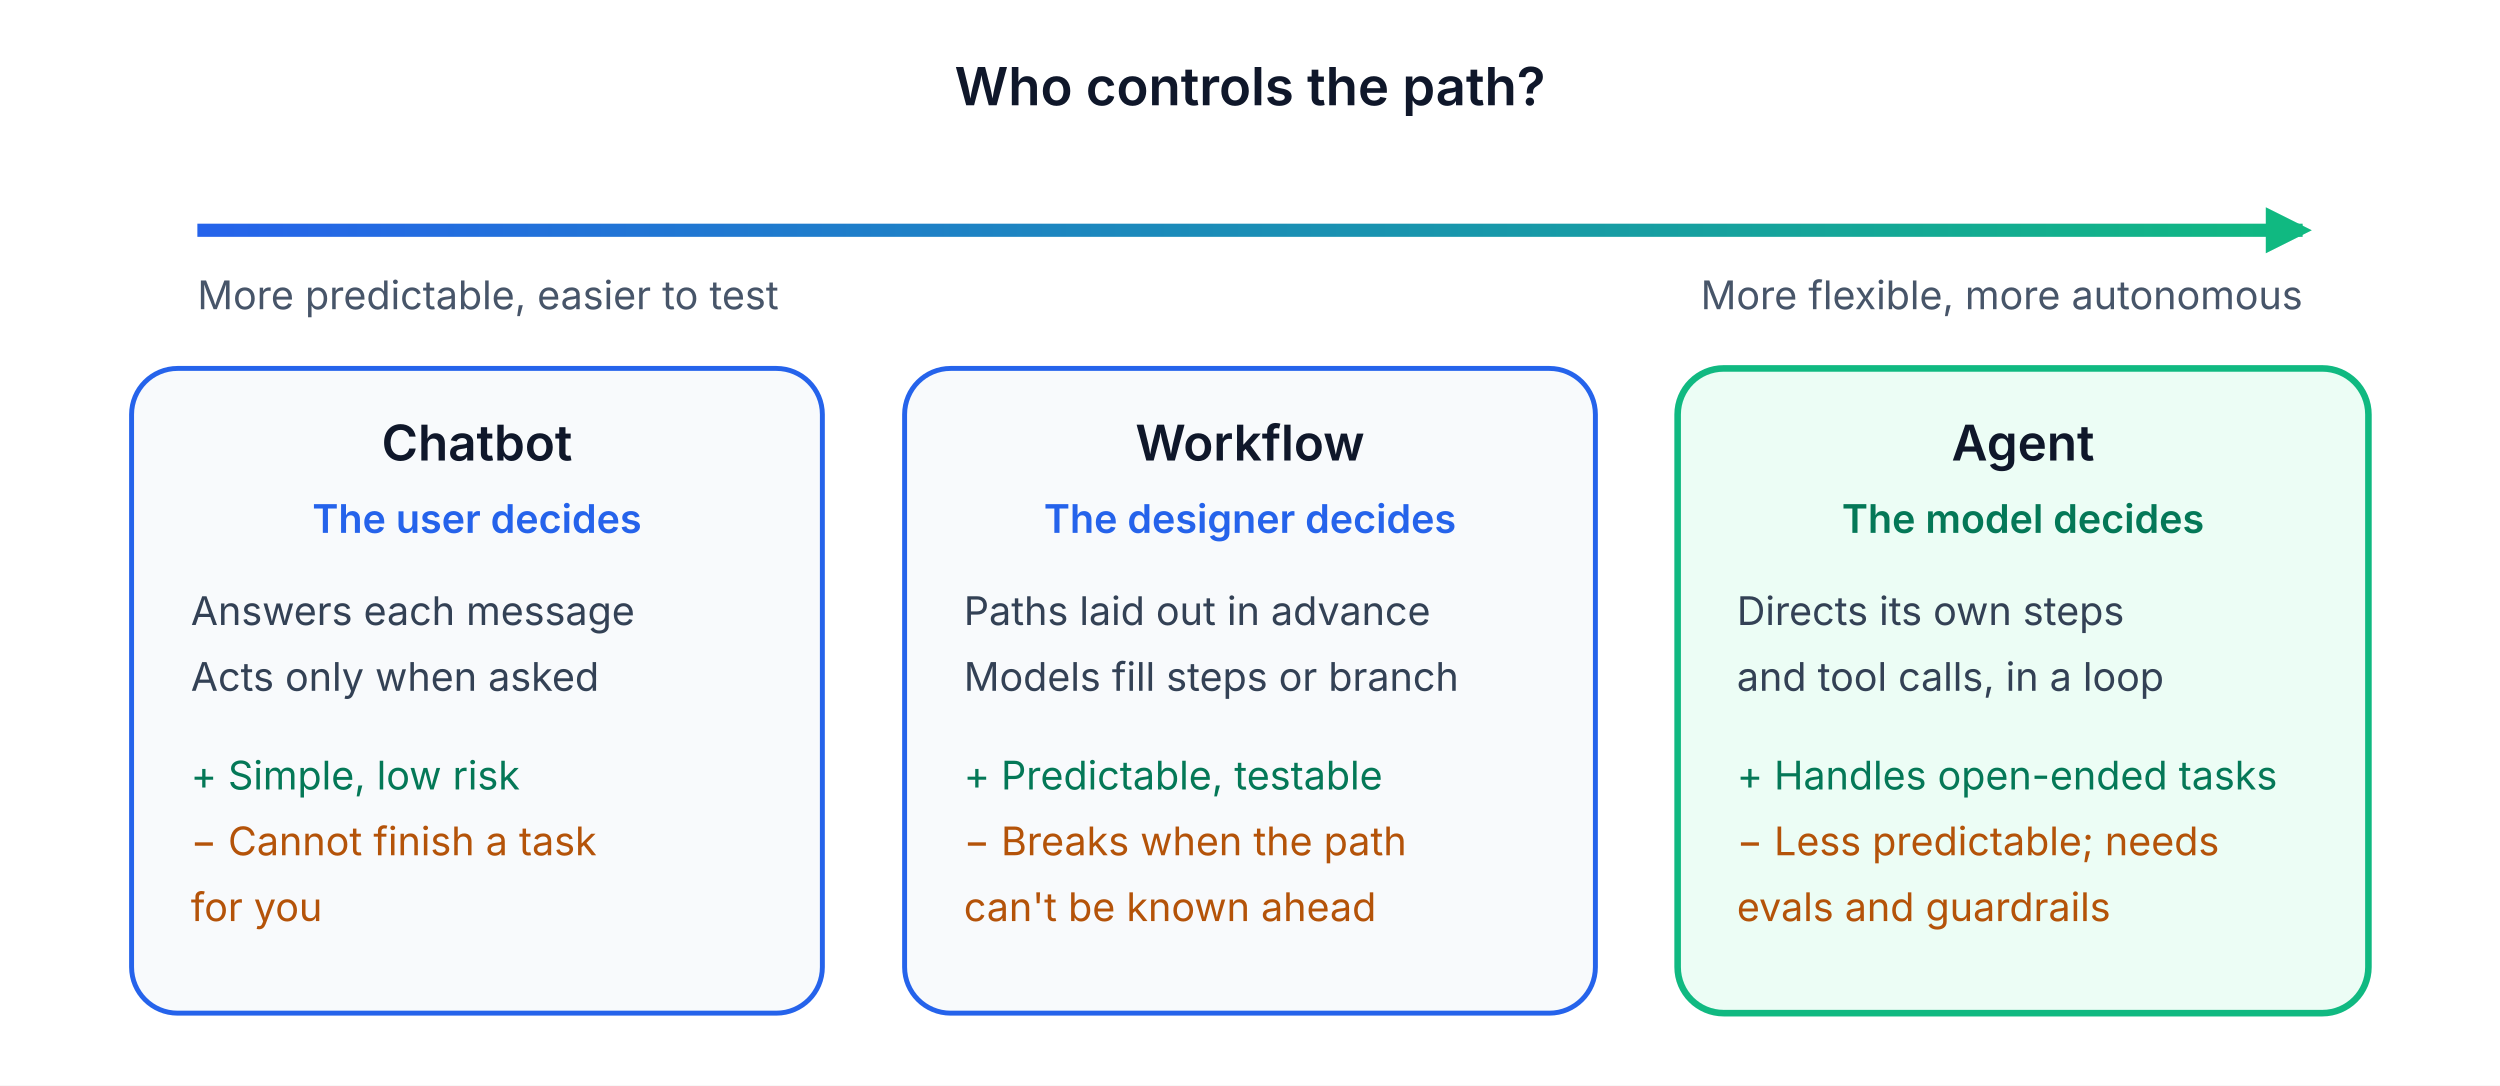
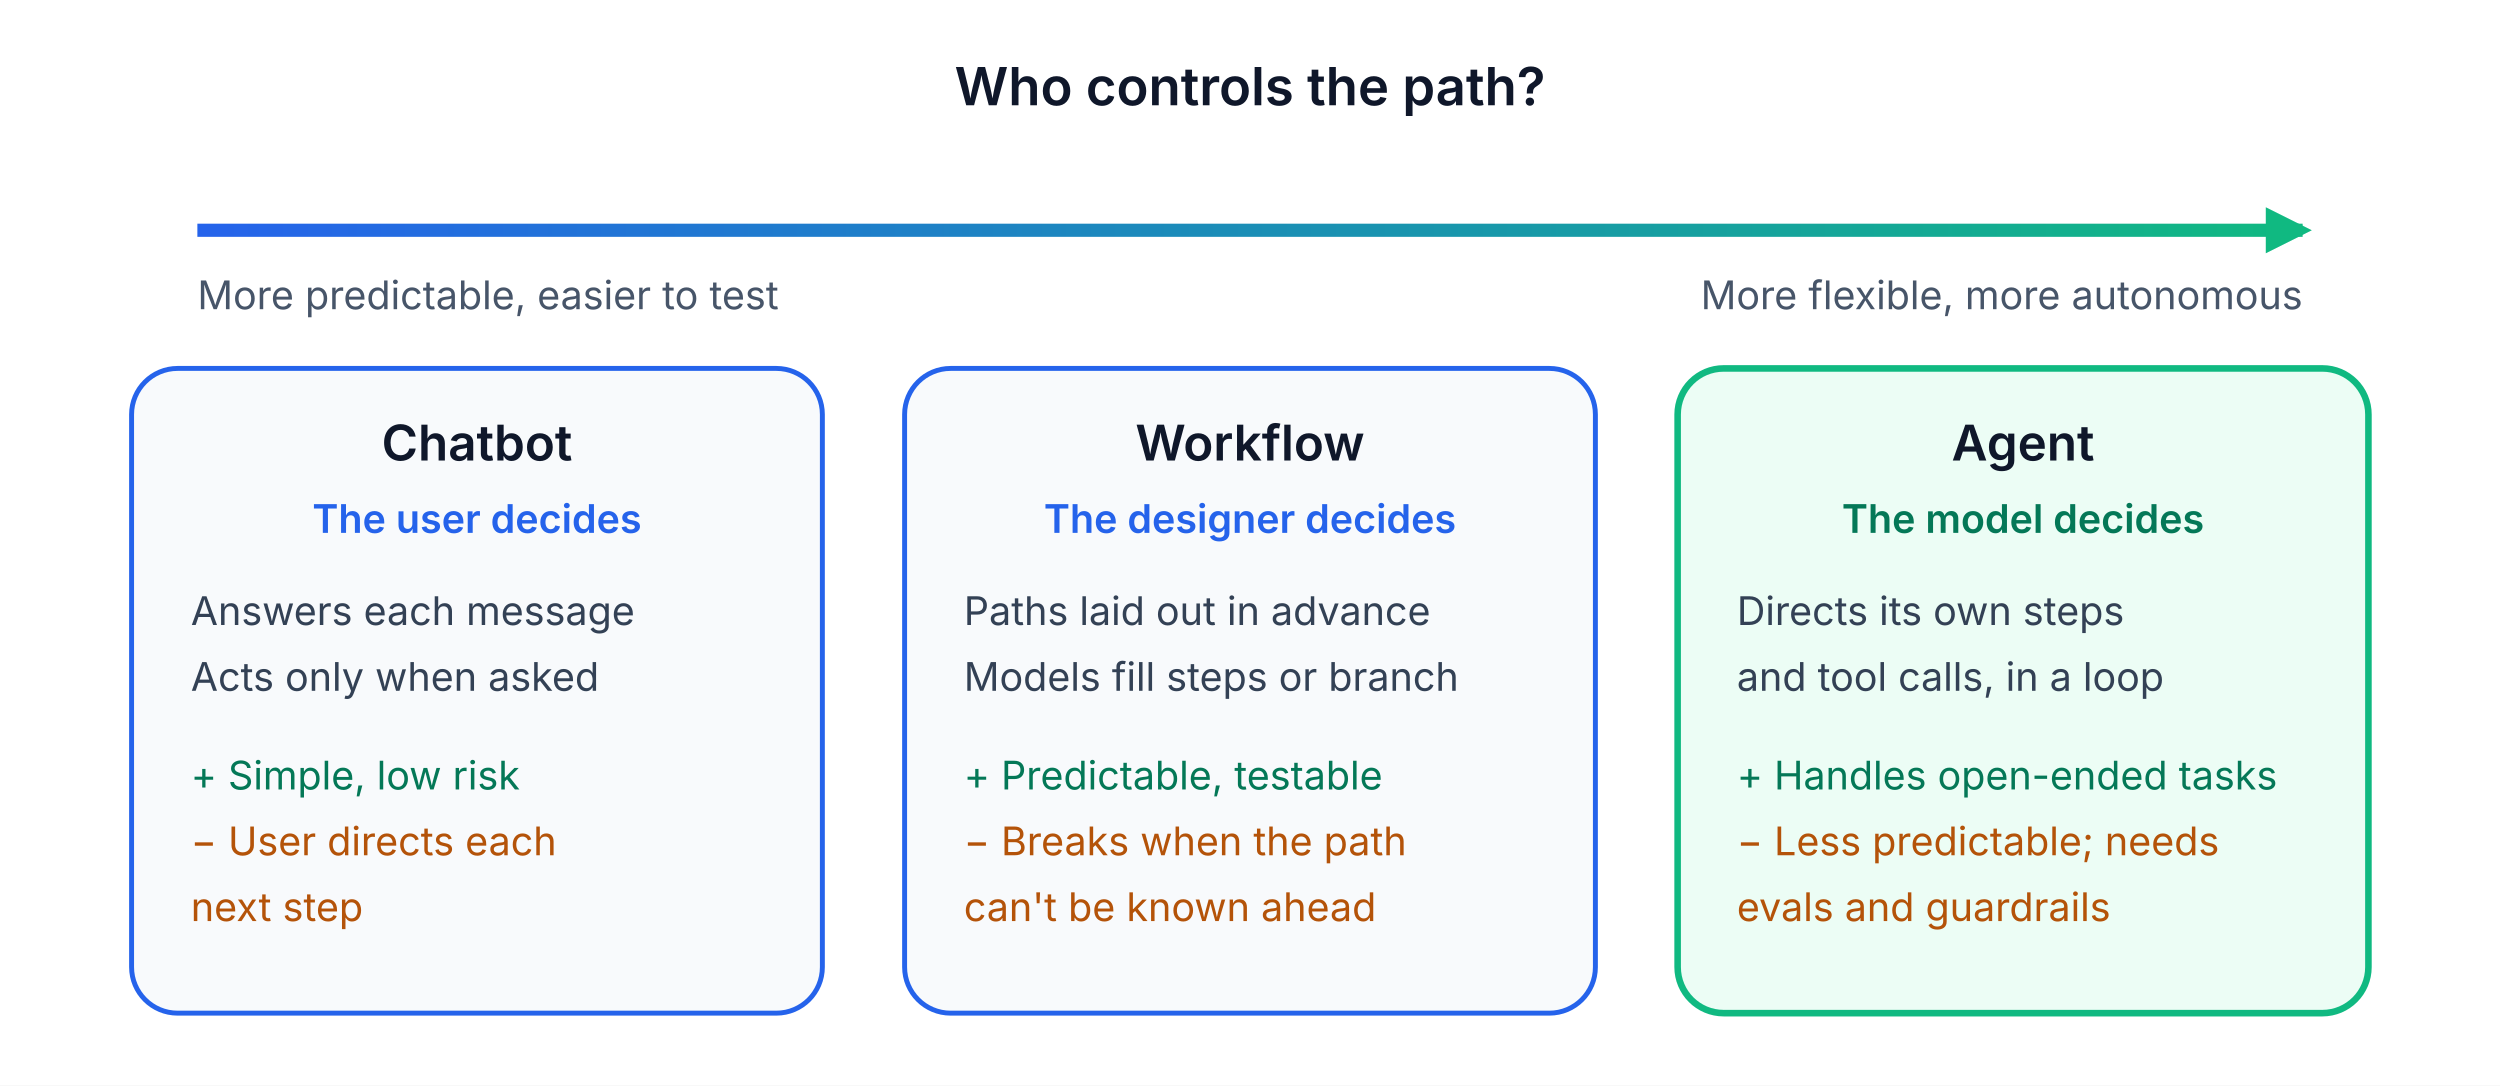
<svg xmlns="http://www.w3.org/2000/svg" viewBox="0 0 760 330" width="760" height="330" role="img" aria-label="A spectrum from chatbot to workflow to agent, showing who controls the path and what each design gains and costs">
  <rect width="760" height="330" fill="#ffffff" />
  <text x="380" y="32" text-anchor="middle" font-family="Inter, system-ui, sans-serif" font-size="16" font-weight="600" fill="#0f172a">Who controls the path?</text>
  <defs>
    <linearGradient id="g" gradientUnits="userSpaceOnUse" x1="60" x2="700" y1="70" y2="70">
      <stop offset="0" stop-color="#2563eb" />
      <stop offset="1" stop-color="#10b981" />
    </linearGradient>
    <marker id="arrow" viewBox="0 0 10 10" refX="8" refY="5" markerWidth="14" markerHeight="14" markerUnits="userSpaceOnUse" orient="auto">
      <path d="M0,0 L10,5 L0,10 z" fill="#10b981" />
    </marker>
  </defs>
  <line x1="60" y1="70" x2="700" y2="70" stroke="url(#g)" stroke-width="4" marker-end="url(#arrow)" />
  <g font-family="Inter, system-ui, sans-serif" font-size="12" fill="#475569">
    <text x="60" y="94">More predictable, easier to test</text>
    <text x="700" y="94" text-anchor="end">More flexible, more autonomous</text>
  </g>
  <g font-family="Inter, system-ui, sans-serif">
    <rect x="40" y="112" width="210" height="196" rx="14" fill="#f8fafc" stroke="#2563eb" stroke-width="1.5" />
    <text x="145" y="140" text-anchor="middle" font-size="15" font-weight="600" fill="#0f172a">Chatbot</text>
    <text x="145" y="162" text-anchor="middle" font-size="12" fill="#2563eb" font-weight="600">The user decides</text>
    <g font-size="12" fill="#334155">
      <text x="58" y="190">Answers each message</text>
      <text x="58" y="210">Acts only when asked</text>
      <text x="58" y="240" fill="#047857">+ Simple, low risk</text>
-       <text x="58" y="260" fill="#b45309">− Cannot finish a task</text>
-       <text x="58" y="280" fill="#b45309">   for you</text>
+       <text x="58" y="260" fill="#b45309">− User directs each</text>
+       <text x="58" y="280" fill="#b45309">   next step</text>
    </g>
    <rect x="275" y="112" width="210" height="196" rx="14" fill="#f8fafc" stroke="#2563eb" stroke-width="1.5" />
    <text x="380" y="140" text-anchor="middle" font-size="15" font-weight="600" fill="#0f172a">Workflow</text>
    <text x="380" y="162" text-anchor="middle" font-size="12" fill="#2563eb" font-weight="600">The designer decides</text>
    <g font-size="12" fill="#334155">
      <text x="293" y="190">Paths laid out in advance</text>
      <text x="293" y="210">Models fill steps or branch</text>
      <text x="293" y="240" fill="#047857">+ Predictable, testable</text>
      <text x="293" y="260" fill="#b45309">− Breaks when the path</text>
      <text x="293" y="280" fill="#b45309">   can't be known ahead</text>
    </g>
    <rect x="510" y="112" width="210" height="196" rx="14" fill="#ecfdf5" stroke="#10b981" stroke-width="2" />
    <text x="615" y="140" text-anchor="middle" font-size="15" font-weight="600" fill="#0f172a">Agent</text>
    <text x="615" y="162" text-anchor="middle" font-size="12" fill="#047857" font-weight="600">The model decides</text>
    <g font-size="12" fill="#334155">
      <text x="528" y="190">Directs its own steps</text>
      <text x="528" y="210">and tool calls, in a loop</text>
      <text x="528" y="240" fill="#047857">+ Handles open-ended tasks</text>
      <text x="528" y="260" fill="#b45309">− Less predictable; needs</text>
      <text x="528" y="280" fill="#b45309">   evals and guardrails</text>
    </g>
  </g>
</svg>
